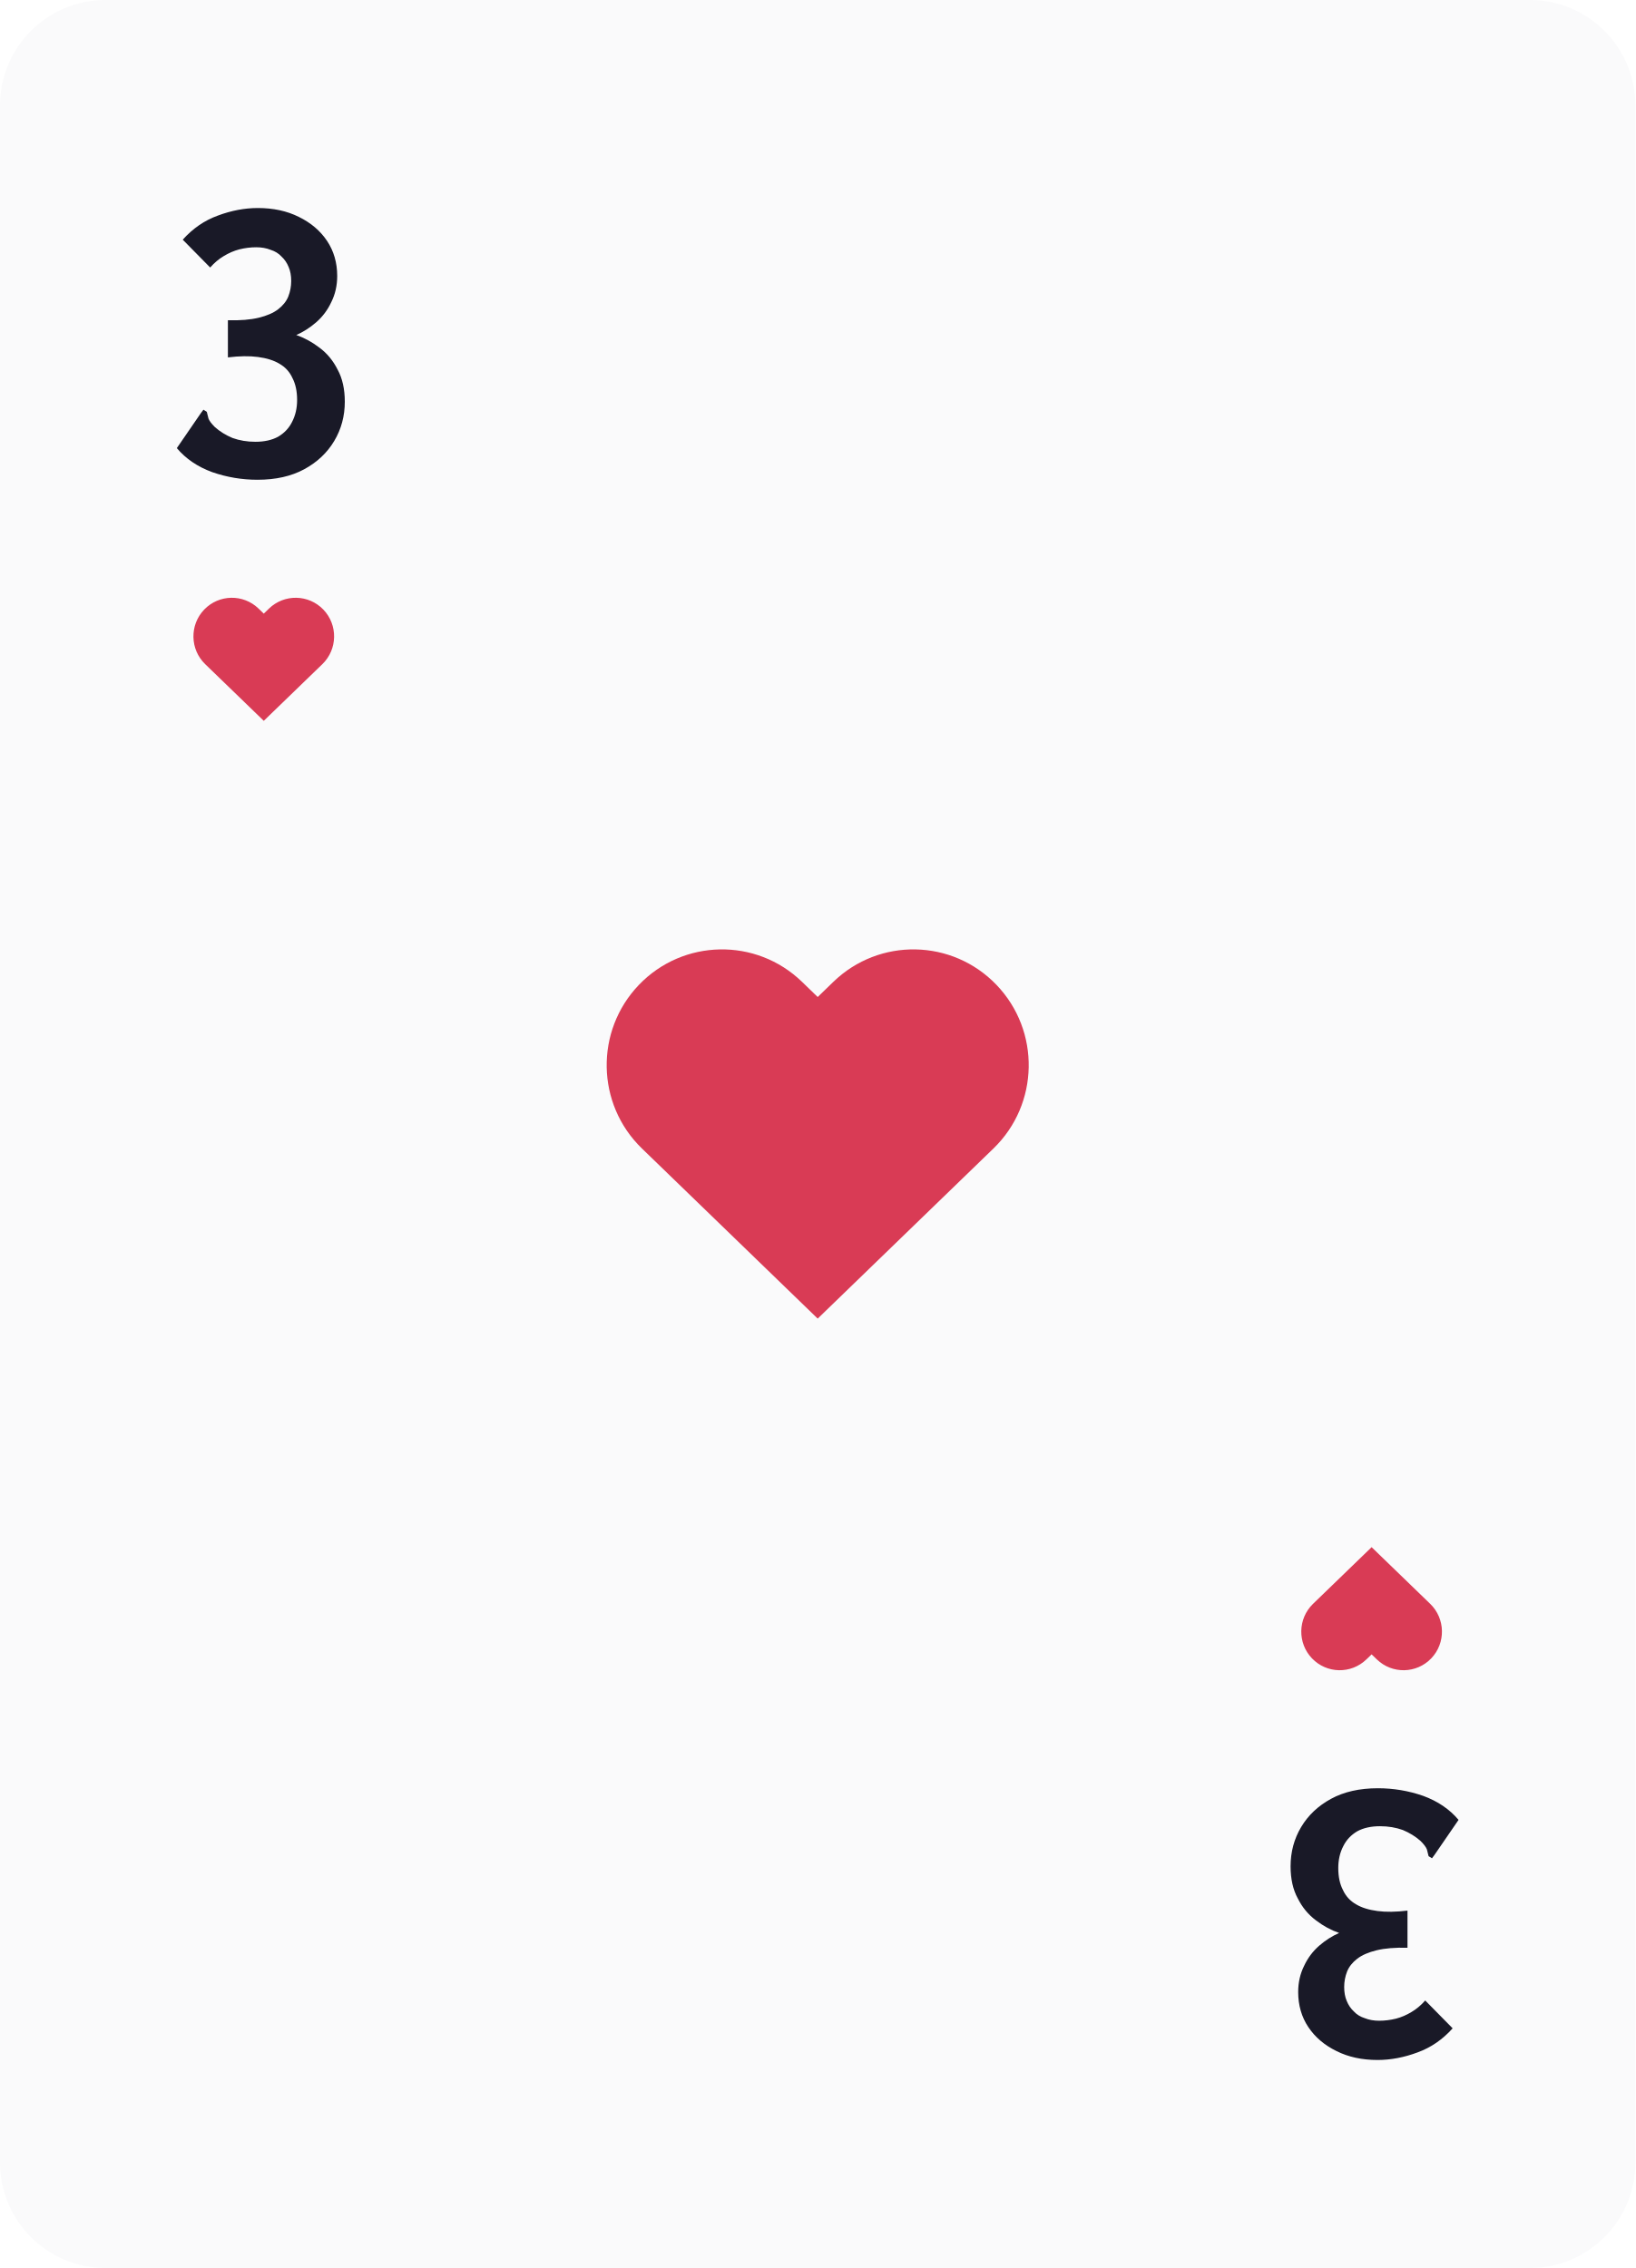
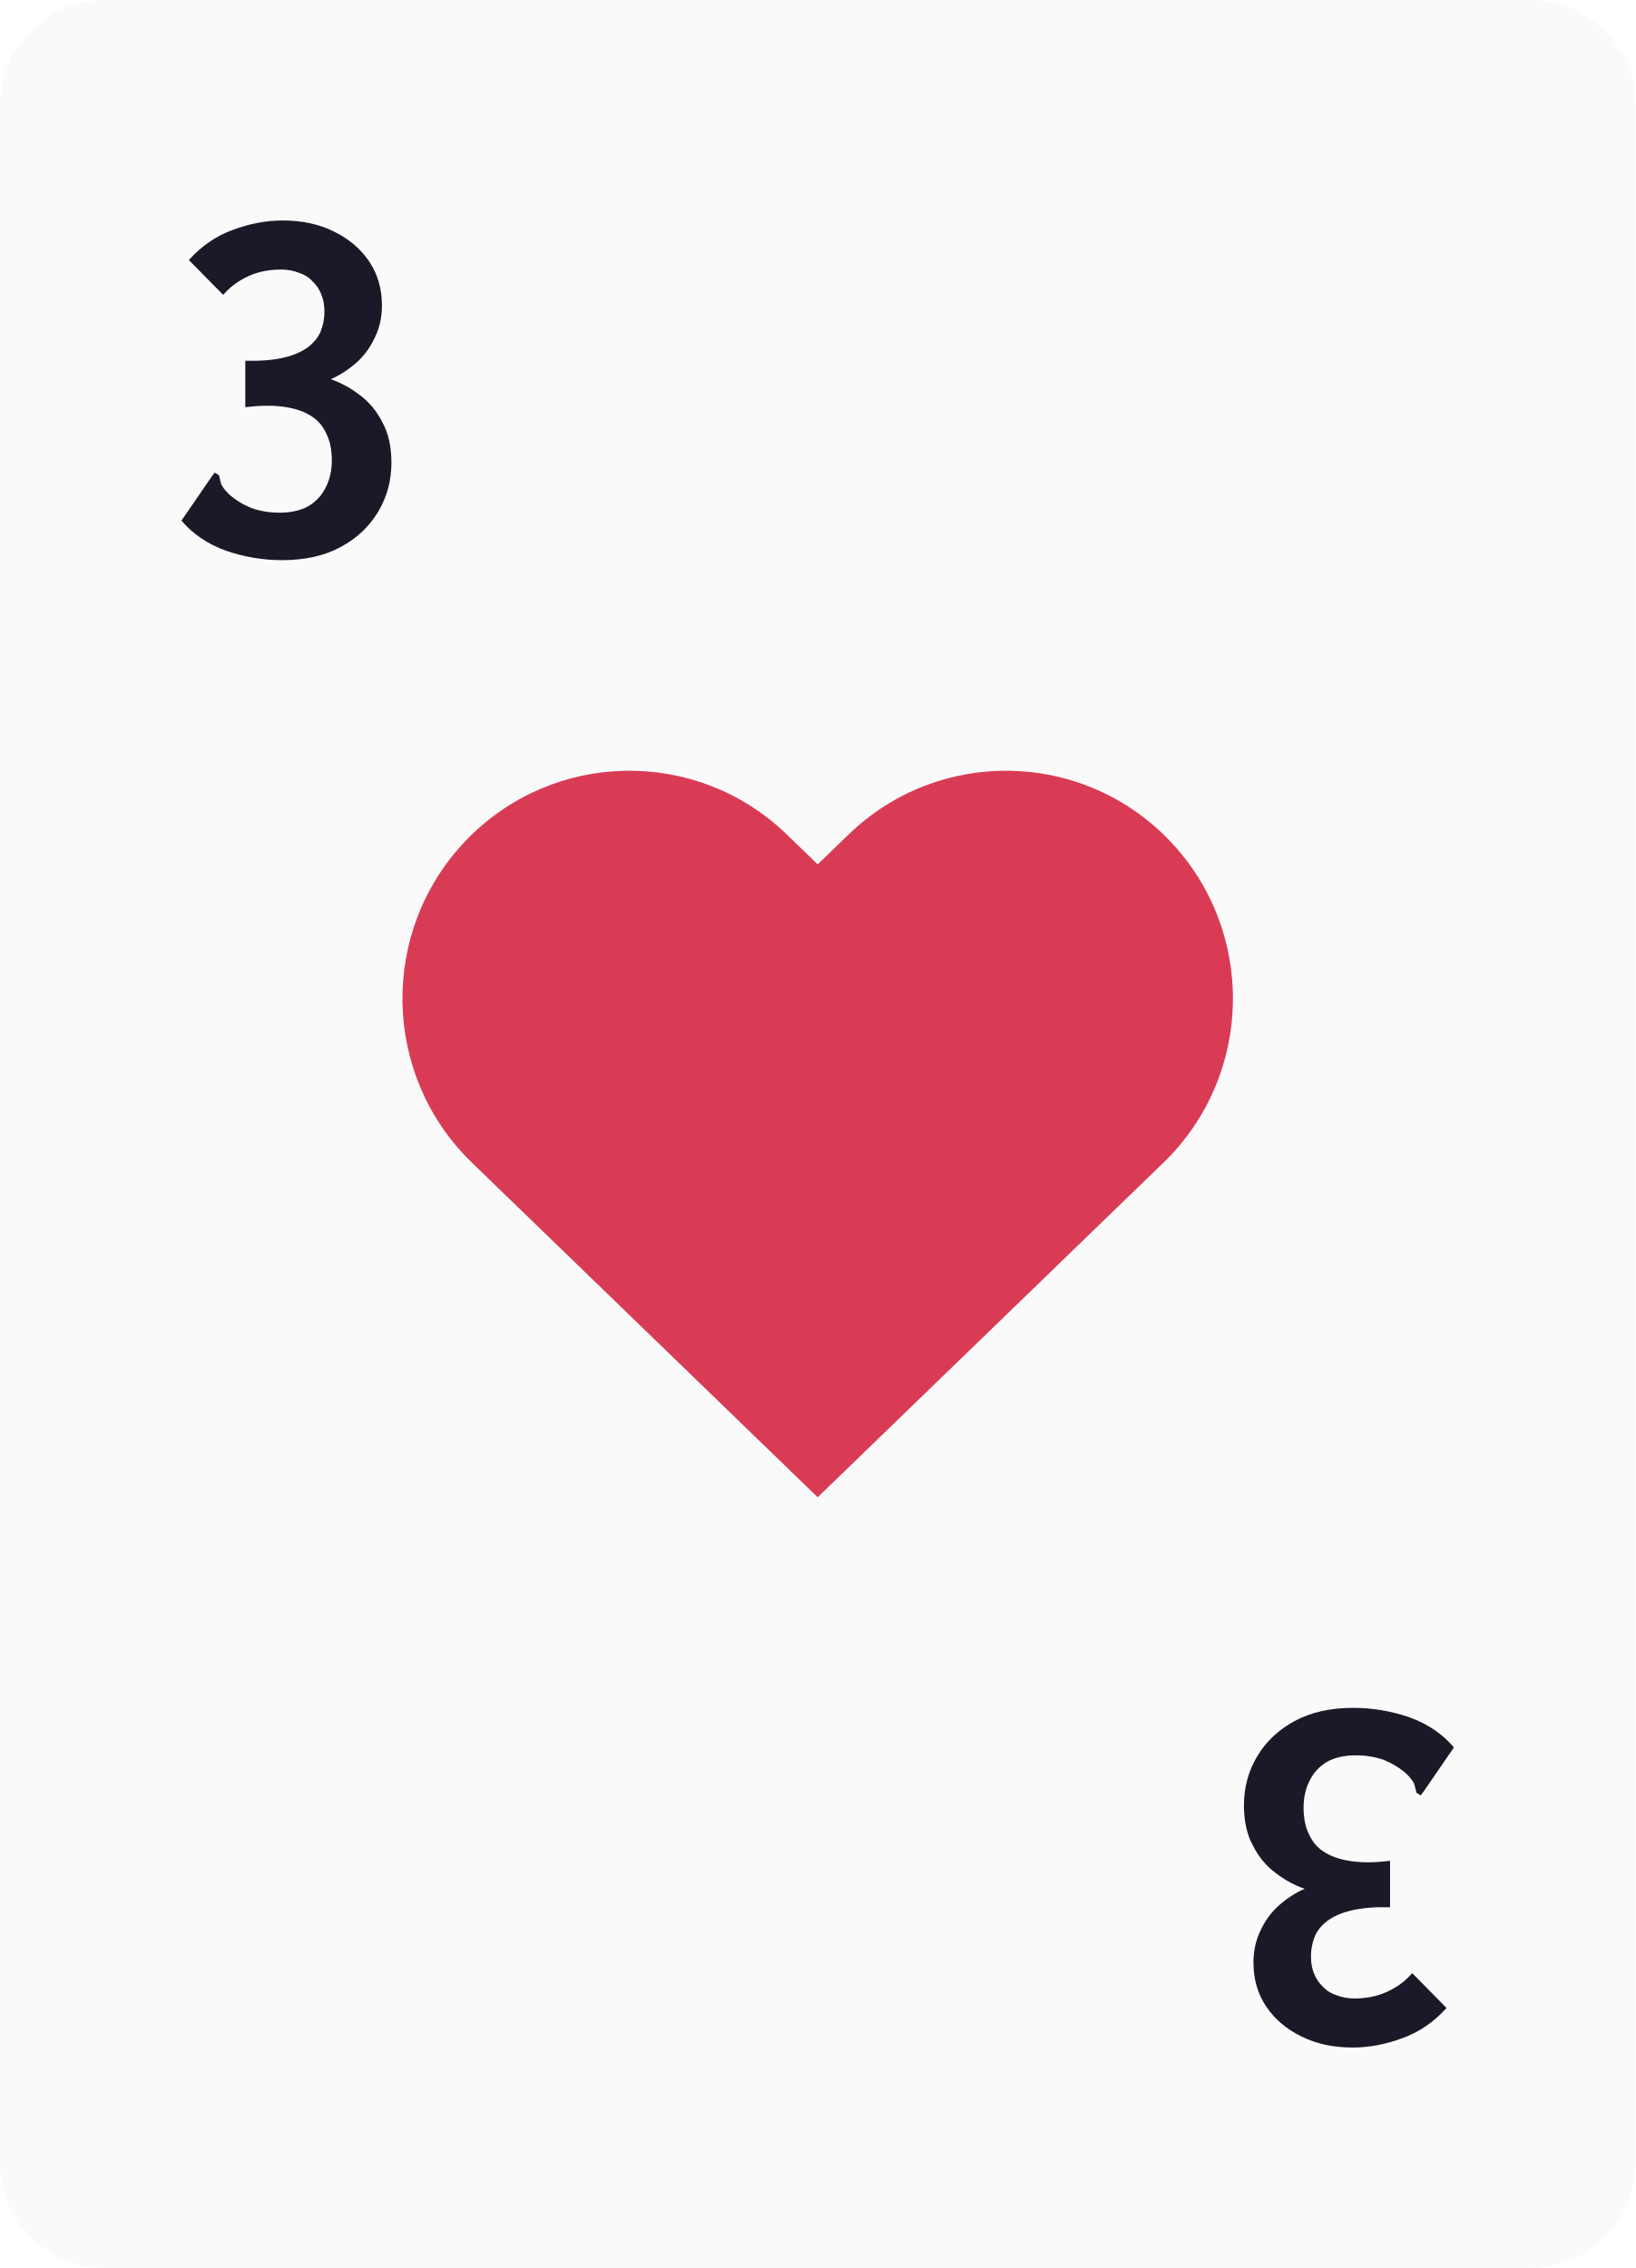
<svg xmlns="http://www.w3.org/2000/svg" width="62" height="86" viewBox="0 0 62 86" fill="none">
  <rect width="62" height="86" rx="4" fill="#FAFAFB" />
-   <path d="M9.76 18.192C9.173 18.192 8.603 18.096 8.048 17.904C7.493 17.701 7.045 17.397 6.704 16.992L7.616 15.664L7.712 15.536L7.84 15.616C7.861 15.701 7.883 15.787 7.904 15.872C7.936 15.957 8.016 16.064 8.144 16.192C8.336 16.363 8.56 16.501 8.816 16.608C9.083 16.704 9.371 16.752 9.68 16.752C10.021 16.752 10.309 16.688 10.544 16.56C10.779 16.421 10.955 16.235 11.072 16C11.2 15.755 11.264 15.477 11.264 15.168C11.264 14.837 11.205 14.56 11.088 14.336C10.981 14.101 10.816 13.92 10.592 13.792C10.379 13.664 10.107 13.579 9.776 13.536C9.456 13.493 9.077 13.499 8.64 13.552V12.144C9.109 12.155 9.499 12.123 9.808 12.048C10.117 11.973 10.363 11.867 10.544 11.728C10.725 11.589 10.853 11.429 10.928 11.248C11.003 11.056 11.04 10.859 11.04 10.656C11.04 10.453 11.008 10.277 10.944 10.128C10.88 9.968 10.789 9.835 10.672 9.728C10.565 9.611 10.427 9.525 10.256 9.472C10.096 9.408 9.915 9.376 9.712 9.376C9.499 9.376 9.285 9.403 9.072 9.456C8.869 9.509 8.672 9.595 8.48 9.712C8.299 9.819 8.128 9.963 7.968 10.144L6.928 9.088C7.312 8.661 7.755 8.357 8.256 8.176C8.768 7.984 9.275 7.888 9.776 7.888C10.363 7.888 10.88 8 11.328 8.224C11.787 8.448 12.144 8.752 12.4 9.136C12.656 9.52 12.784 9.963 12.784 10.464C12.784 10.827 12.709 11.157 12.56 11.456C12.421 11.755 12.229 12.011 11.984 12.224C11.749 12.427 11.499 12.587 11.232 12.704C11.541 12.811 11.835 12.971 12.112 13.184C12.4 13.397 12.629 13.675 12.8 14.016C12.981 14.347 13.072 14.752 13.072 15.232C13.072 15.776 12.939 16.272 12.672 16.72C12.405 17.168 12.027 17.525 11.536 17.792C11.045 18.059 10.453 18.192 9.76 18.192Z" fill="#191927" />
-   <path fill-rule="evenodd" clip-rule="evenodd" d="M7.741 23.115C8.3 22.533 9.222 22.516 9.802 23.076L10 23.268L10.198 23.076C10.778 22.516 11.7 22.533 12.259 23.115C12.817 23.697 12.8 24.623 12.221 25.184L10 27.333L7.779 25.184C7.2 24.623 7.183 23.697 7.741 23.115Z" fill="#D93B55" />
-   <path fill-rule="evenodd" clip-rule="evenodd" d="M24.224 37.343C25.9 35.598 28.667 35.547 30.405 37.229L31 37.805L31.595 37.229C33.333 35.547 36.1 35.598 37.776 37.343C39.452 39.089 39.401 41.869 37.662 43.551L31 50L24.338 43.551C22.599 41.869 22.549 39.089 24.224 37.343Z" fill="#D93B55" />
-   <path d="M52.24 67.808C52.827 67.808 53.397 67.904 53.952 68.096C54.507 68.299 54.955 68.603 55.296 69.008L54.384 70.336L54.288 70.464L54.16 70.384C54.139 70.299 54.117 70.213 54.096 70.128C54.064 70.043 53.984 69.936 53.856 69.808C53.664 69.637 53.44 69.499 53.184 69.392C52.917 69.296 52.629 69.248 52.32 69.248C51.979 69.248 51.691 69.312 51.456 69.44C51.221 69.579 51.045 69.765 50.928 70C50.8 70.245 50.736 70.523 50.736 70.832C50.736 71.163 50.795 71.44 50.912 71.664C51.019 71.899 51.184 72.08 51.408 72.208C51.621 72.336 51.893 72.421 52.224 72.464C52.544 72.507 52.923 72.501 53.36 72.448V73.856C52.891 73.845 52.501 73.877 52.192 73.952C51.883 74.027 51.637 74.133 51.456 74.272C51.275 74.411 51.147 74.571 51.072 74.752C50.997 74.944 50.96 75.141 50.96 75.344C50.96 75.547 50.992 75.723 51.056 75.872C51.12 76.032 51.211 76.165 51.328 76.272C51.435 76.389 51.573 76.475 51.744 76.528C51.904 76.592 52.085 76.624 52.288 76.624C52.501 76.624 52.715 76.597 52.928 76.544C53.131 76.491 53.328 76.405 53.52 76.288C53.701 76.181 53.872 76.037 54.032 75.856L55.072 76.912C54.688 77.339 54.245 77.643 53.744 77.824C53.232 78.016 52.725 78.112 52.224 78.112C51.637 78.112 51.12 78 50.672 77.776C50.213 77.552 49.856 77.248 49.6 76.864C49.344 76.48 49.216 76.037 49.216 75.536C49.216 75.173 49.291 74.843 49.44 74.544C49.579 74.245 49.771 73.989 50.016 73.776C50.251 73.573 50.501 73.413 50.768 73.296C50.459 73.189 50.165 73.029 49.888 72.816C49.6 72.603 49.371 72.325 49.2 71.984C49.019 71.653 48.928 71.248 48.928 70.768C48.928 70.224 49.061 69.728 49.328 69.28C49.595 68.832 49.973 68.475 50.464 68.208C50.955 67.941 51.547 67.808 52.24 67.808Z" fill="#191927" />
-   <path fill-rule="evenodd" clip-rule="evenodd" d="M54.259 62.885C53.7 63.467 52.778 63.484 52.198 62.923L52 62.732L51.802 62.923C51.222 63.484 50.3 63.467 49.741 62.885C49.183 62.303 49.2 61.377 49.779 60.816L52 58.667L54.221 60.816C54.8 61.377 54.817 62.303 54.259 62.885Z" fill="#D93B55" />
+   <path d="M10.7 21.24C9.967 21.24 9.253 21.12 8.56 20.88C7.867 20.627 7.307 20.247 6.88 19.74L8.02 18.08L8.14 17.92L8.3 18.02C8.327 18.127 8.353 18.233 8.38 18.34C8.42 18.447 8.52 18.58 8.68 18.74C8.92 18.953 9.2 19.127 9.52 19.26C9.853 19.38 10.213 19.44 10.6 19.44C11.027 19.44 11.387 19.36 11.68 19.2C11.973 19.027 12.193 18.793 12.34 18.5C12.5 18.193 12.58 17.847 12.58 17.46C12.58 17.047 12.507 16.7 12.36 16.42C12.227 16.127 12.02 15.9 11.74 15.74C11.473 15.58 11.133 15.473 10.72 15.42C10.32 15.367 9.847 15.373 9.3 15.44V13.68C9.887 13.693 10.373 13.653 10.76 13.56C11.147 13.467 11.453 13.333 11.68 13.16C11.907 12.987 12.067 12.787 12.16 12.56C12.253 12.32 12.3 12.073 12.3 11.82C12.3 11.567 12.26 11.347 12.18 11.16C12.1 10.96 11.987 10.793 11.84 10.66C11.707 10.513 11.533 10.407 11.32 10.34C11.12 10.26 10.893 10.22 10.64 10.22C10.373 10.22 10.107 10.253 9.84 10.32C9.587 10.387 9.34 10.493 9.1 10.64C8.873 10.773 8.66 10.953 8.46 11.18L7.16 9.86C7.64 9.327 8.193 8.947 8.82 8.72C9.46 8.48 10.093 8.36 10.72 8.36C11.453 8.36 12.1 8.5 12.66 8.78C13.233 9.06 13.68 9.44 14 9.92C14.32 10.4 14.48 10.953 14.48 11.58C14.48 12.033 14.387 12.447 14.2 12.82C14.027 13.193 13.787 13.513 13.48 13.78C13.187 14.033 12.873 14.233 12.54 14.38C12.927 14.513 13.293 14.713 13.64 14.98C14 15.247 14.287 15.593 14.5 16.02C14.727 16.433 14.84 16.94 14.84 17.54C14.84 18.22 14.673 18.84 14.34 19.4C14.007 19.96 13.533 20.407 12.92 20.74C12.307 21.073 11.567 21.24 10.7 21.24Z" fill="#191927" />
+   <path fill-rule="evenodd" clip-rule="evenodd" d="M17.666 31.869C20.964 28.434 26.41 28.333 29.83 31.644L31 32.777L32.17 31.644C35.591 28.333 41.037 28.434 44.334 31.869C47.631 35.304 47.531 40.774 44.11 44.085L31 56.775L17.89 44.085C14.47 40.774 14.369 35.304 17.666 31.869Z" fill="#D93B55" />
+   <path d="M51.3 64.76C52.033 64.76 52.747 64.88 53.44 65.12C54.133 65.373 54.693 65.753 55.12 66.26L53.98 67.92L53.86 68.08L53.7 67.98C53.673 67.873 53.647 67.767 53.62 67.66C53.58 67.553 53.48 67.42 53.32 67.26C53.08 67.047 52.8 66.873 52.48 66.74C52.147 66.62 51.787 66.56 51.4 66.56C50.973 66.56 50.613 66.64 50.32 66.8C50.027 66.973 49.807 67.207 49.66 67.5C49.5 67.807 49.42 68.153 49.42 68.54C49.42 68.953 49.493 69.3 49.64 69.58C49.773 69.873 49.98 70.1 50.26 70.26C50.527 70.42 50.867 70.527 51.28 70.58C51.68 70.633 52.153 70.627 52.7 70.56V72.32C52.113 72.307 51.627 72.347 51.24 72.44C50.853 72.533 50.547 72.667 50.32 72.84C50.093 73.013 49.933 73.213 49.84 73.44C49.747 73.68 49.7 73.927 49.7 74.18C49.7 74.433 49.74 74.653 49.82 74.84C49.9 75.04 50.013 75.207 50.16 75.34C50.293 75.487 50.467 75.593 50.68 75.66C50.88 75.74 51.107 75.78 51.36 75.78C51.627 75.78 51.893 75.747 52.16 75.68C52.413 75.613 52.66 75.507 52.9 75.36C53.127 75.227 53.34 75.047 53.54 74.82L54.84 76.14C54.36 76.673 53.807 77.053 53.18 77.28C52.54 77.52 51.907 77.64 51.28 77.64C50.547 77.64 49.9 77.5 49.34 77.22C48.767 76.94 48.32 76.56 48 76.08C47.68 75.6 47.52 75.047 47.52 74.42C47.52 73.967 47.613 73.553 47.8 73.18C47.973 72.807 48.213 72.487 48.52 72.22C48.813 71.967 49.127 71.767 49.46 71.62C49.073 71.487 48.707 71.287 48.36 71.02C48 70.753 47.713 70.407 47.5 69.98C47.273 69.567 47.16 69.06 47.16 68.46C47.16 67.78 47.327 67.16 47.66 66.6C47.993 66.04 48.467 65.593 49.08 65.26C49.693 64.927 50.433 64.76 51.3 64.76Z" fill="#191927" />
</svg>
